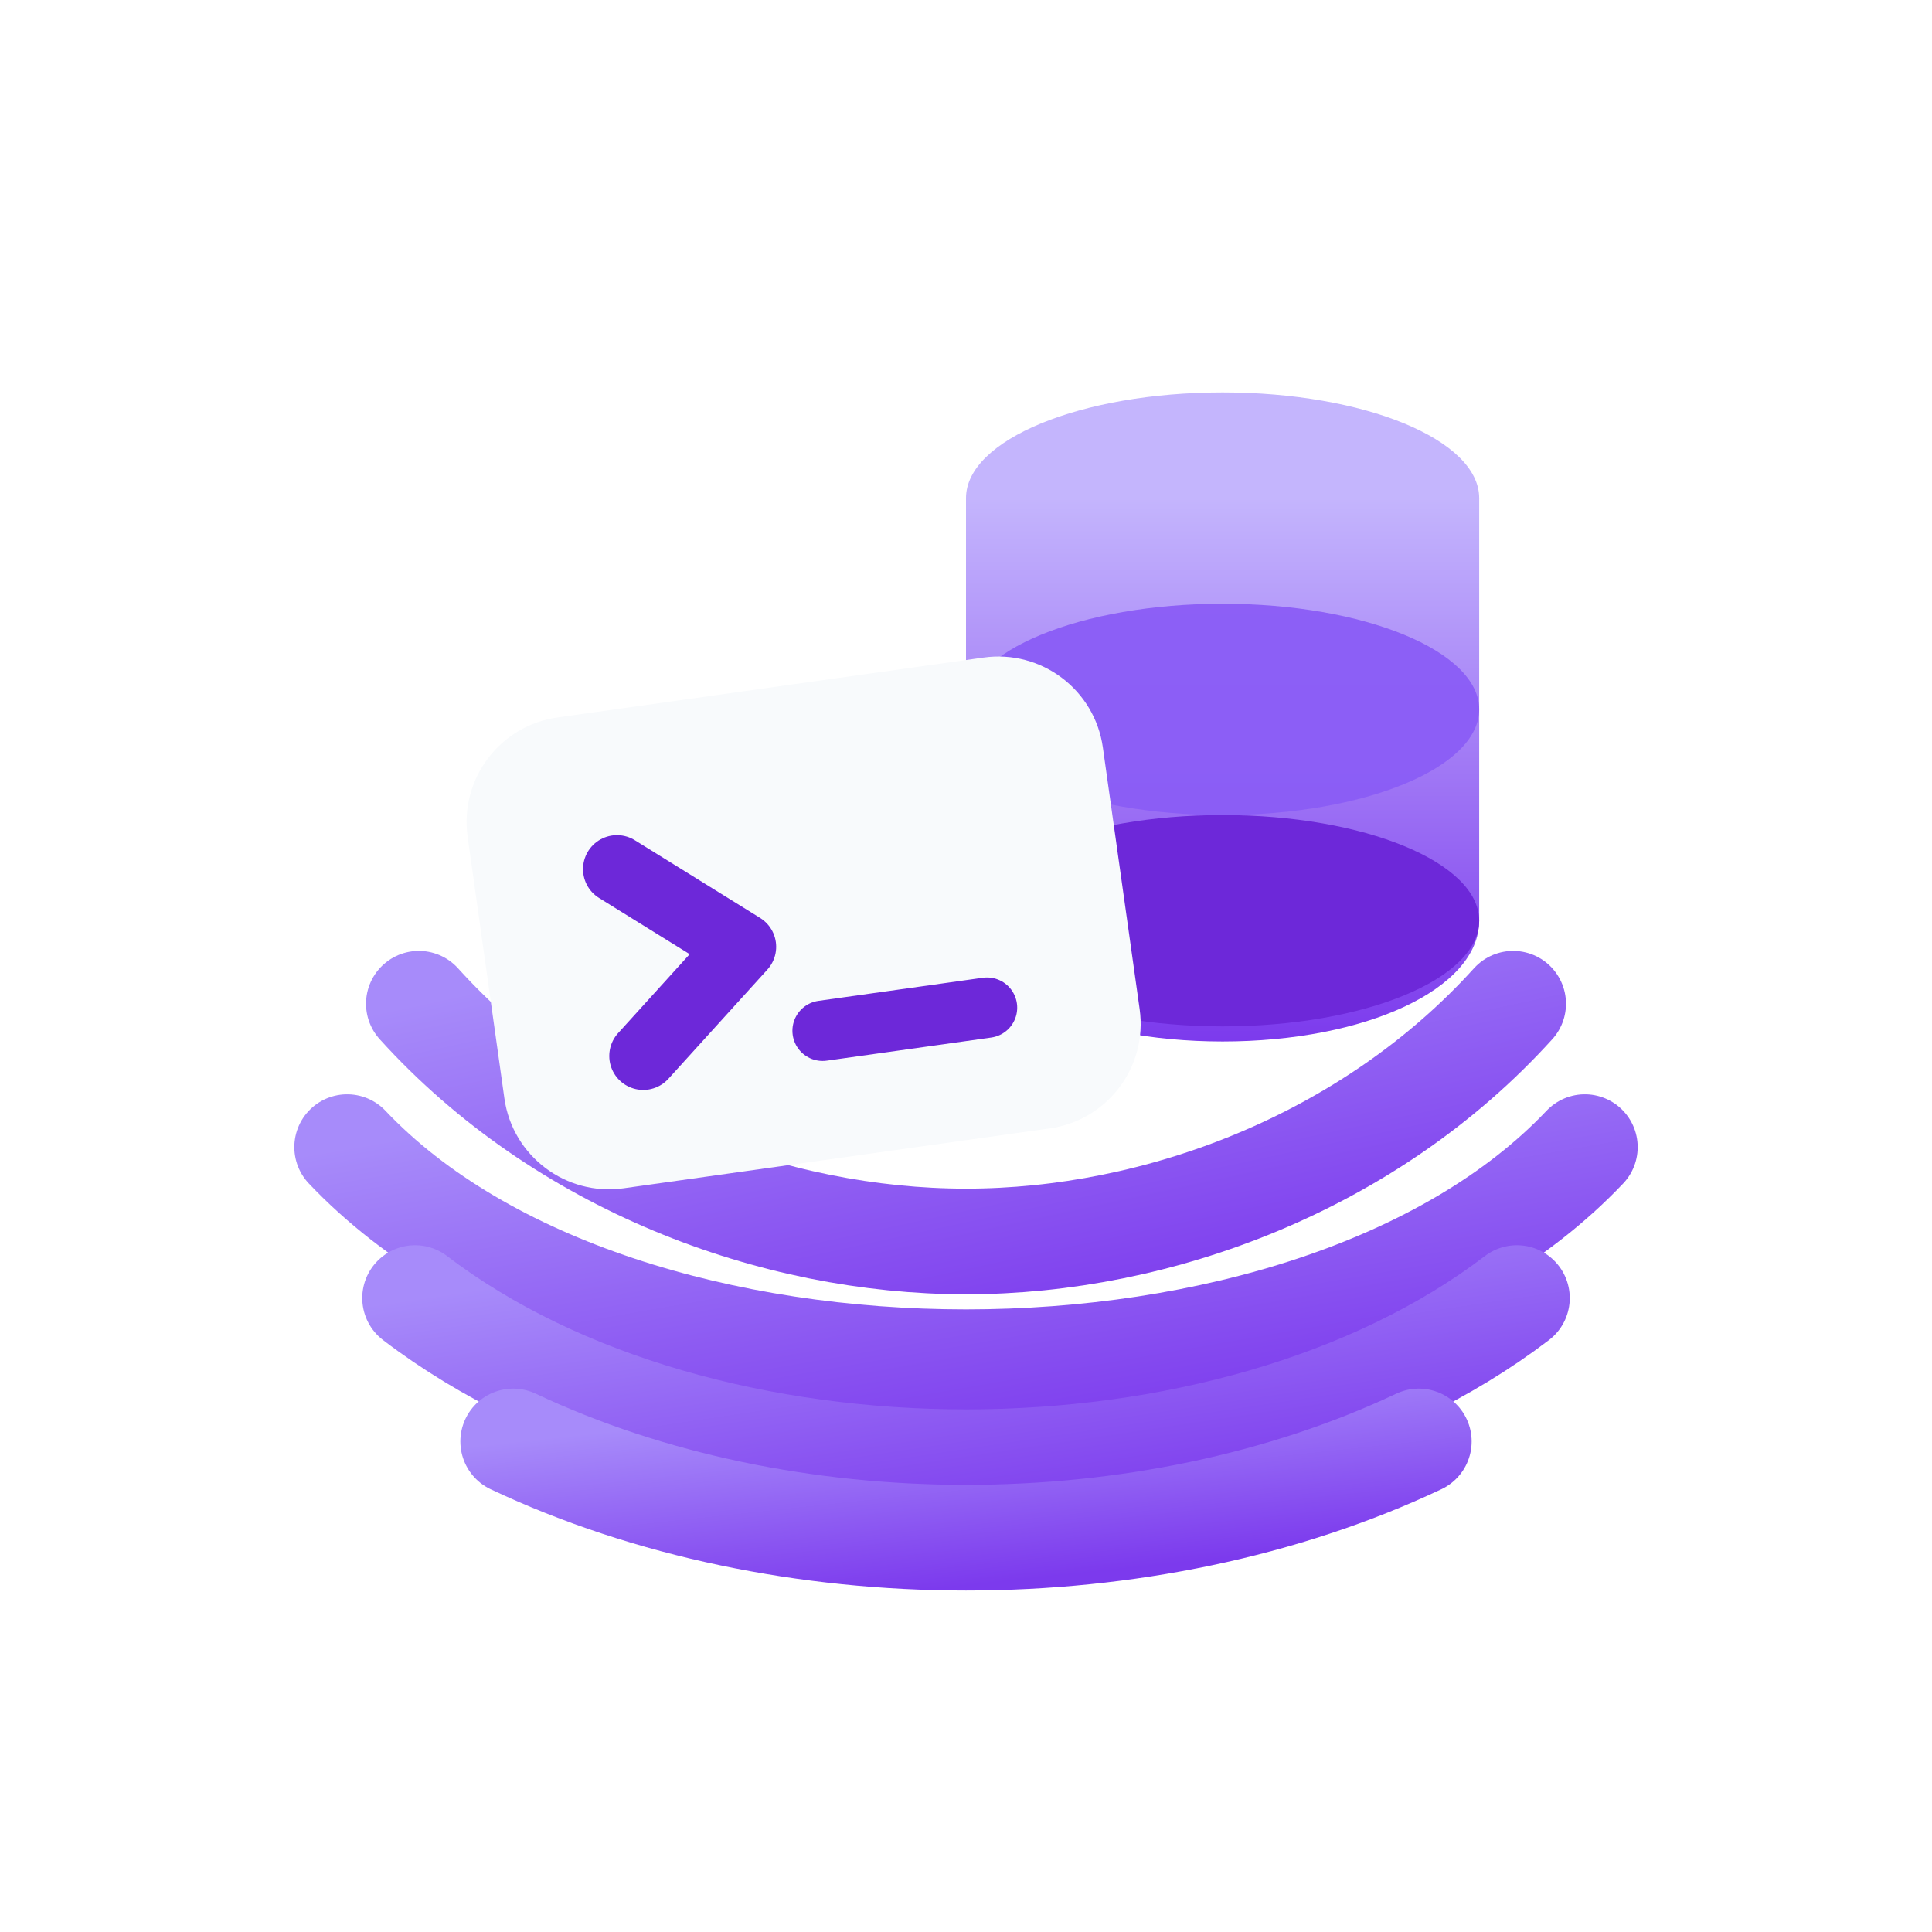
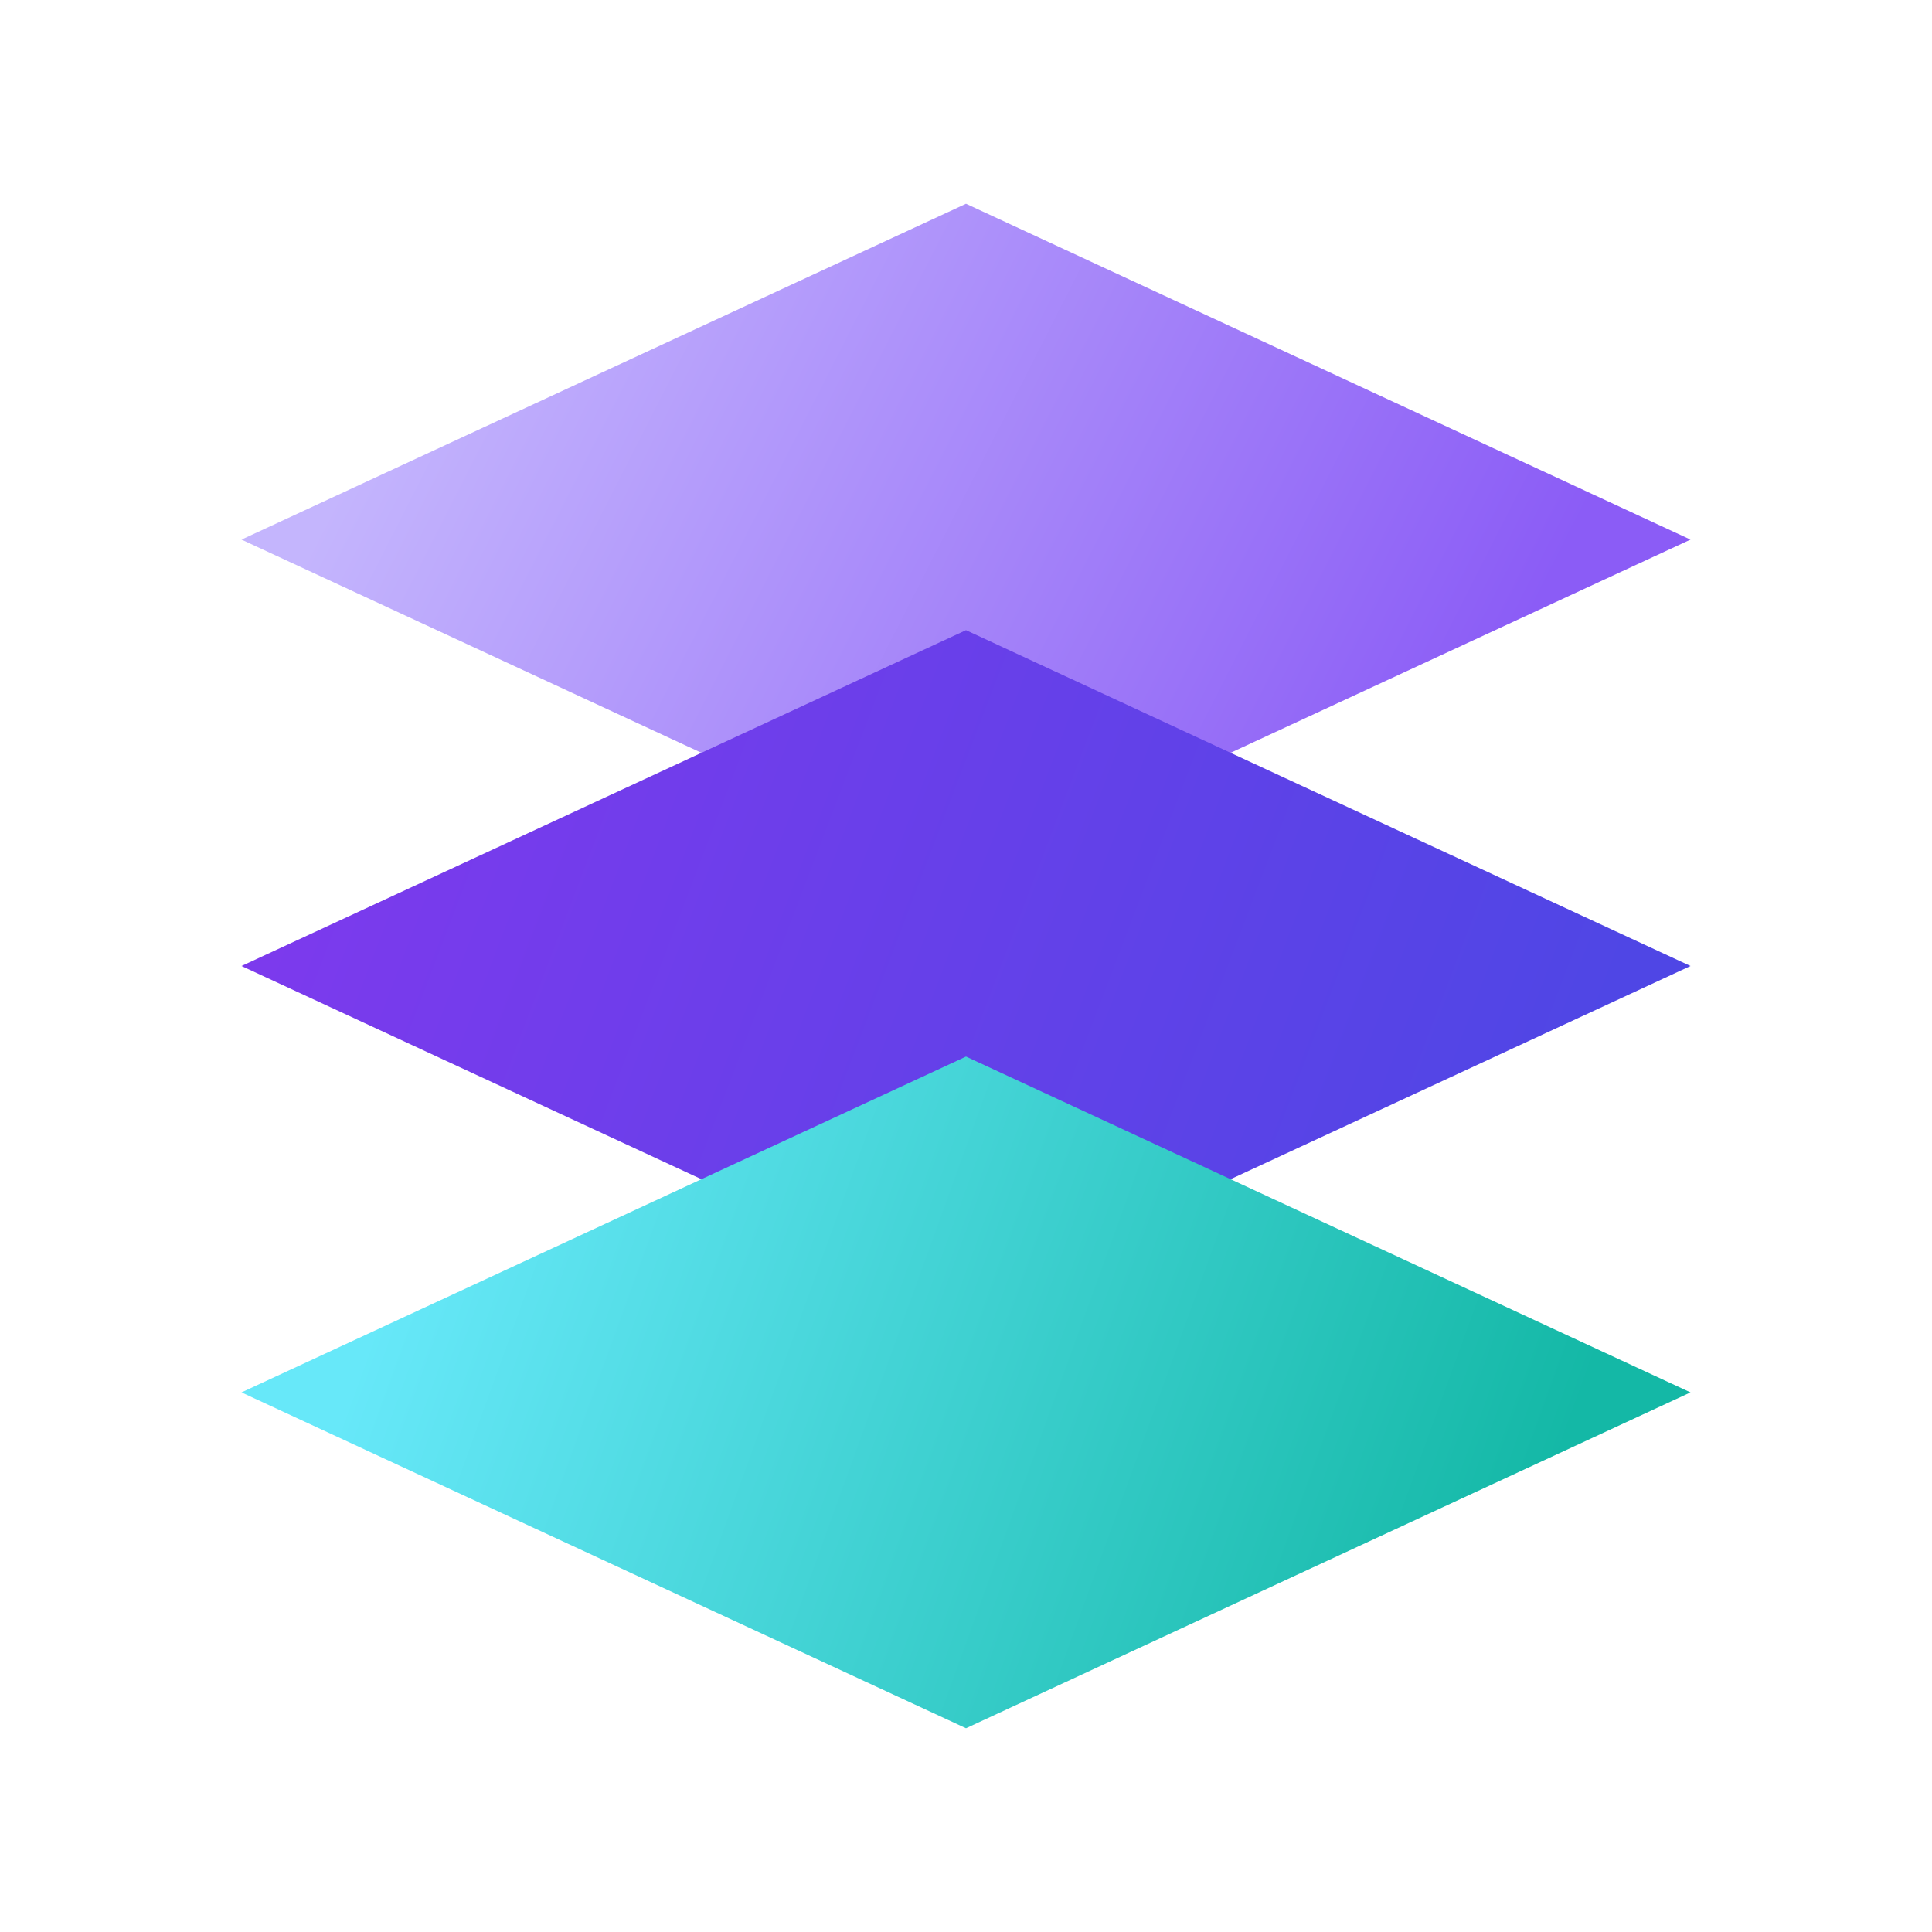
- <svg xmlns="http://www.w3.org/2000/svg" viewBox="0 0 512 512">
+ <svg xmlns="http://www.w3.org/2000/svg" width="512" height="512" viewBox="0 0 512 512" fill="none">
  <defs>
-     <linearGradient id="g" x1="0" y1="0" x2="1" y2="1">
-       <stop offset="0" stop-color="#A78BFA" />
-       <stop offset="1" stop-color="#7C3AED" />
+     <linearGradient id="top" x1="120" y1="70" x2="385" y2="205" gradientUnits="userSpaceOnUse">
+       <stop stop-color="#C4B5FD" />
+       <stop offset="1" stop-color="#8B5CF6" />
    </linearGradient>
-     <linearGradient id="db" x1="0" y1="0" x2="0" y2="1">
-       <stop offset="0" stop-color="#C4B5FD" />
-       <stop offset="1" stop-color="#7C3AED" />
+     <linearGradient id="mid" x1="95" y1="190" x2="410" y2="310" gradientUnits="userSpaceOnUse">
+       <stop stop-color="#7C3AED" />
+       <stop offset="1" stop-color="#4F46E5" />
+     </linearGradient>
+     <linearGradient id="bot" x1="110" y1="320" x2="400" y2="425" gradientUnits="userSpaceOnUse">
+       <stop stop-color="#67E8F9" />
+       <stop offset="1" stop-color="#14B8A6" />
    </linearGradient>
  </defs>
-   <g fill="none" stroke="url(#g)" stroke-width="28" stroke-linecap="round">
-     <path d="M92 304c72 76 256 76 328 0" />
-     <path d="M110 344c76 58 216 58 292 0" />
-     <path d="M136 382c72 34 168 34 240 0" />
-     <path d="M111 266c38 42 94 63 145 63s107-21 145-63" />
-   </g>
-   <g transform="translate(250 102)">
-     <ellipse cx="74" cy="30" rx="68" ry="28" fill="#C4B5FD" />
-     <path d="M6 30v112c0 18 30 32 68 32s68-14 68-32V30" fill="url(#db)" />
-     <ellipse cx="74" cy="86" rx="68" ry="28" fill="#8B5CF6" opacity=".95" />
-     <ellipse cx="74" cy="142" rx="68" ry="28" fill="#6D28D9" />
-   </g>
-   <g transform="rotate(-8 210 245)">
-     <rect x="128" y="182" width="170" height="126" rx="28" fill="#F8FAFC" />
-     <path d="M166 224l30 25-30 25" fill="none" stroke="#6D28D9" stroke-width="18" stroke-linecap="round" stroke-linejoin="round" />
-     <path d="M214 274h44" stroke="#6D28D9" stroke-width="16" stroke-linecap="round" />
-   </g>
+   <path d="M256 54 448 143 256 232 64 143 256 54Z" fill="url(#top)" />
+   <path d="M256 167 448 256 256 345 64 256 256 167Z" fill="url(#mid)" />
+   <path d="M256 280 448 369 256 458 64 369 256 280Z" fill="url(#bot)" />
</svg>
